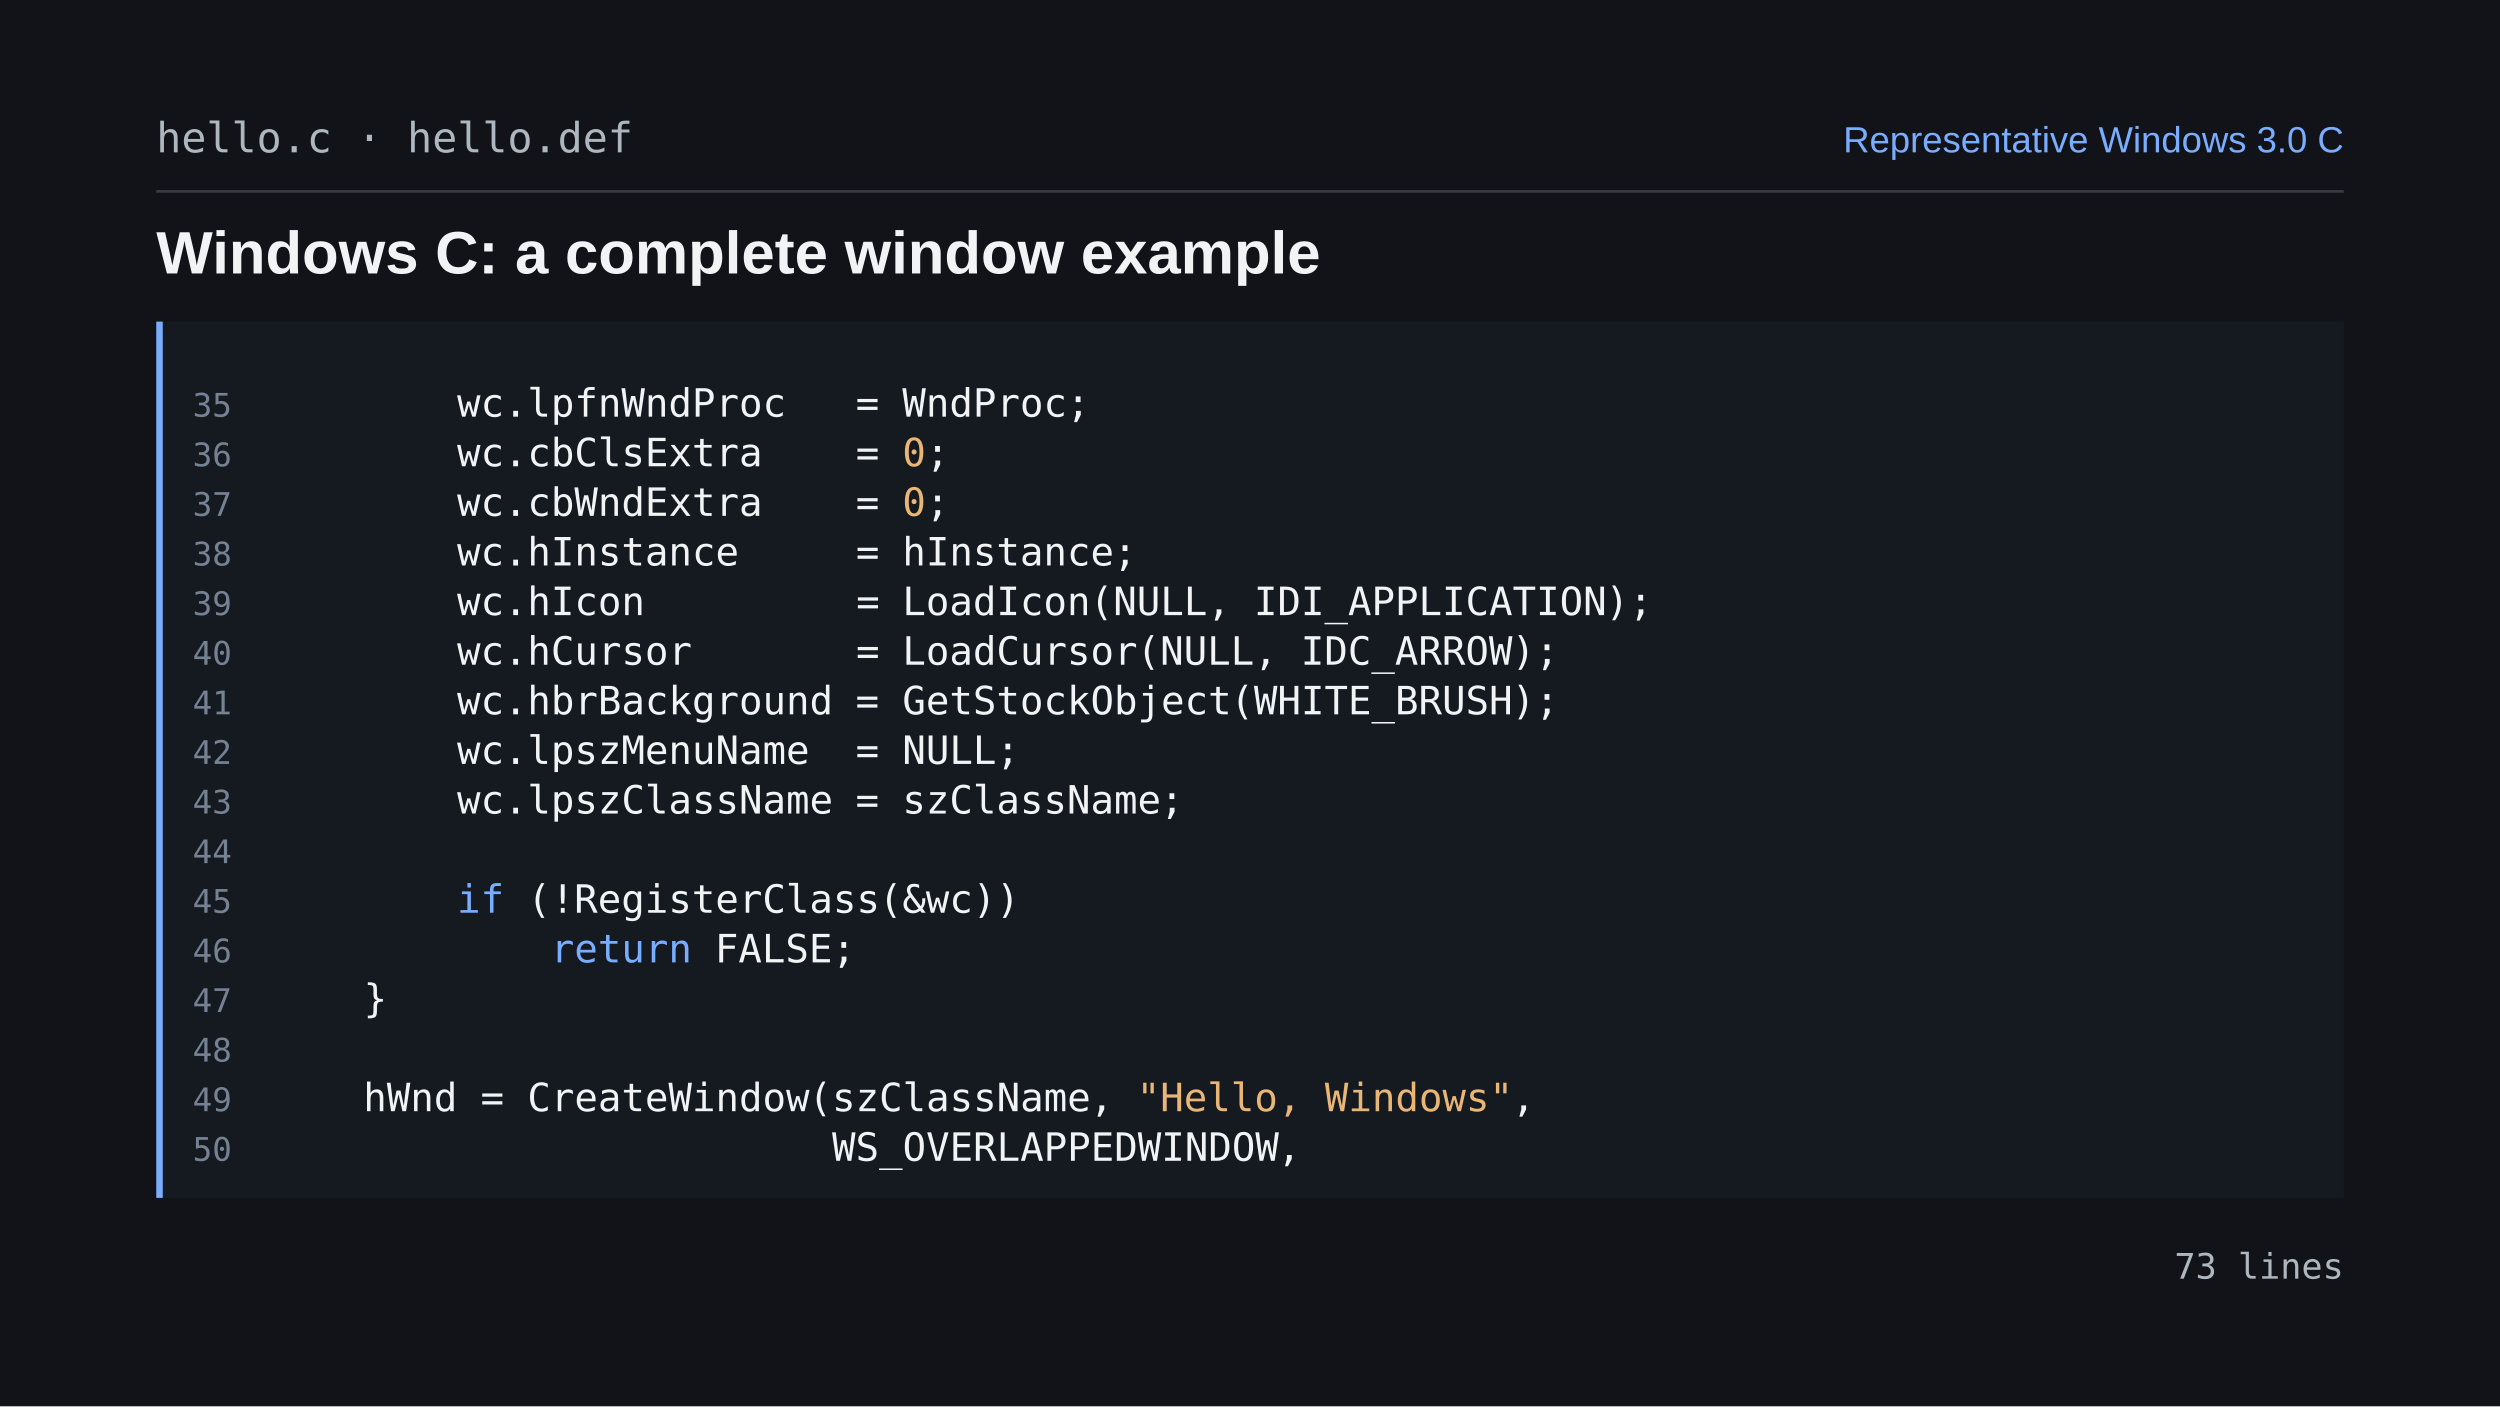
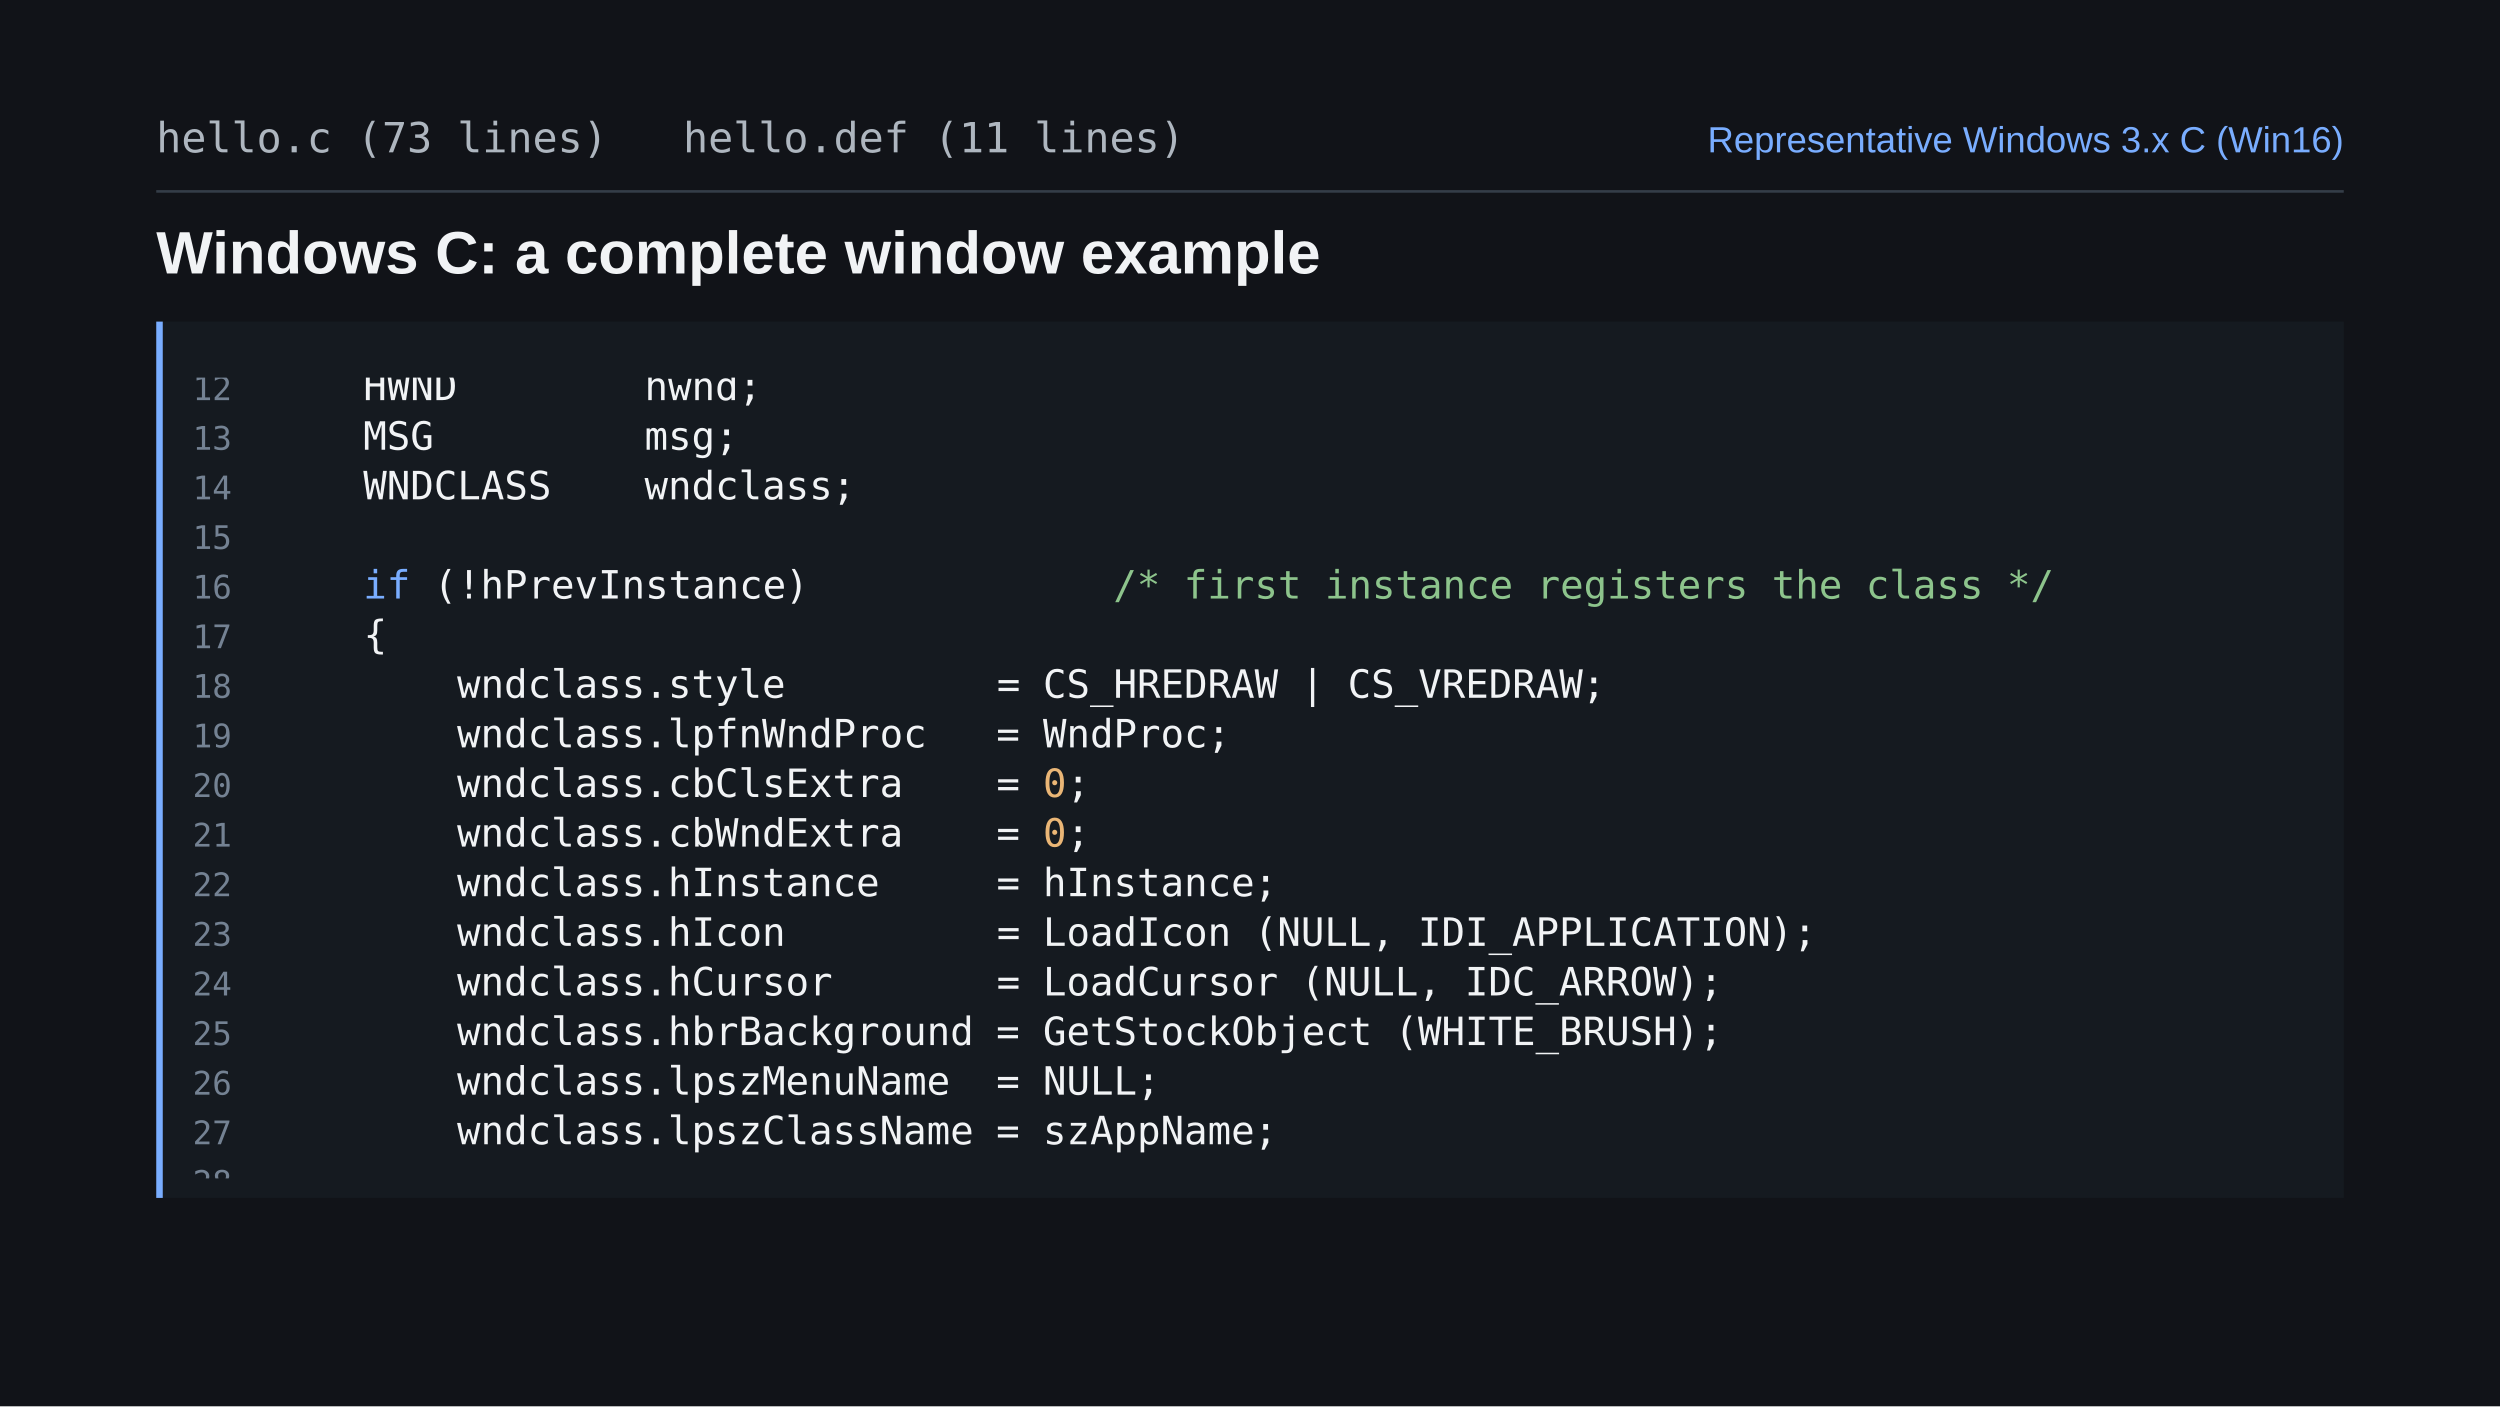
<svg xmlns="http://www.w3.org/2000/svg" width="1920" height="1080" viewBox="0 0 1920 1080" role="img">
  <defs>
    <pattern id="back" width="12" height="12" patternUnits="userSpaceOnUse">
      <path d="M0 6L6 0L12 6L6 12Z" fill="none" stroke="#8fa1c5" stroke-width="1" />
    </pattern>
    <pattern id="felt" width="10" height="10" patternUnits="userSpaceOnUse">
      <path d="M1 2h1M6 7h1" stroke="#ffffff" stroke-opacity=".035" />
    </pattern>
  </defs>
  <rect x="0.00" y="0.00" width="1920.00" height="1080.00" rx="0" fill="#111318" />
-   <text x="120.00" y="117.00" font-family="DejaVu Sans Mono" font-size="32" font-weight="400" fill="#aeb6bf" text-anchor="start" opacity="1" xml:space="preserve">hello.c · hello.def</text>
-   <text x="1800.00" y="117.00" font-family="Liberation Sans" font-size="28" font-weight="400" fill="#79adff" text-anchor="end" opacity="1" xml:space="preserve">Representative Windows 3.0 C</text>
+   <text x="120.00" y="117.00" font-family="DejaVu Sans Mono" font-size="32" font-weight="400" fill="#aeb6bf" text-anchor="start" opacity="1" xml:space="preserve">hello.c (73 lines)   hello.def (11 lines)</text>
+   <text x="1800.00" y="117.00" font-family="Liberation Sans" font-size="28" font-weight="400" fill="#79adff" text-anchor="end" opacity="1" xml:space="preserve">Representative Windows 3.x C (Win16)</text>
  <path d="M120.00 147.00L1800.00 147.00" fill="none" stroke="#343d48" stroke-width="2" />
  <text x="120.00" y="210.00" font-family="Liberation Sans" font-size="46" font-weight="700" fill="#f1f3f5" text-anchor="start" opacity="1" xml:space="preserve">Windows C: a complete window example</text>
  <rect x="120.00" y="247.00" width="1680.00" height="673.00" rx="0" fill="#151a20" />
  <rect x="120.00" y="247.00" width="5.00" height="673.00" rx="0" fill="#79adff" />
-   <text x="163.00" y="320.00" font-family="DejaVu Sans Mono" font-size="25" font-weight="400" fill="#748293" text-anchor="middle" opacity="1" xml:space="preserve">35</text>
-   <text x="207.00" y="320.00" font-family="DejaVu Sans Mono" font-size="30" font-weight="400" fill="#f1f3f5" text-anchor="start" opacity="1" xml:space="preserve">        </text>
-   <text x="351.00" y="320.00" font-family="DejaVu Sans Mono" font-size="30" font-weight="400" fill="#f1f3f5" text-anchor="start" opacity="1" xml:space="preserve">wc</text>
-   <text x="387.00" y="320.00" font-family="DejaVu Sans Mono" font-size="30" font-weight="400" fill="#f1f3f5" text-anchor="start" opacity="1" xml:space="preserve">.</text>
-   <text x="405.00" y="320.00" font-family="DejaVu Sans Mono" font-size="30" font-weight="400" fill="#f1f3f5" text-anchor="start" opacity="1" xml:space="preserve">lpfnWndProc</text>
-   <text x="603.00" y="320.00" font-family="DejaVu Sans Mono" font-size="30" font-weight="400" fill="#f1f3f5" text-anchor="start" opacity="1" xml:space="preserve">   = </text>
-   <text x="693.00" y="320.00" font-family="DejaVu Sans Mono" font-size="30" font-weight="400" fill="#f1f3f5" text-anchor="start" opacity="1" xml:space="preserve">WndProc</text>
-   <text x="819.00" y="320.00" font-family="DejaVu Sans Mono" font-size="30" font-weight="400" fill="#f1f3f5" text-anchor="start" opacity="1" xml:space="preserve">;</text>
-   <text x="163.00" y="358.10" font-family="DejaVu Sans Mono" font-size="25" font-weight="400" fill="#748293" text-anchor="middle" opacity="1" xml:space="preserve">36</text>
-   <text x="207.00" y="358.10" font-family="DejaVu Sans Mono" font-size="30" font-weight="400" fill="#f1f3f5" text-anchor="start" opacity="1" xml:space="preserve">        </text>
-   <text x="351.00" y="358.10" font-family="DejaVu Sans Mono" font-size="30" font-weight="400" fill="#f1f3f5" text-anchor="start" opacity="1" xml:space="preserve">wc</text>
-   <text x="387.00" y="358.10" font-family="DejaVu Sans Mono" font-size="30" font-weight="400" fill="#f1f3f5" text-anchor="start" opacity="1" xml:space="preserve">.</text>
-   <text x="405.00" y="358.10" font-family="DejaVu Sans Mono" font-size="30" font-weight="400" fill="#f1f3f5" text-anchor="start" opacity="1" xml:space="preserve">cbClsExtra</text>
-   <text x="585.00" y="358.10" font-family="DejaVu Sans Mono" font-size="30" font-weight="400" fill="#f1f3f5" text-anchor="start" opacity="1" xml:space="preserve">    = </text>
-   <text x="693.00" y="358.10" font-family="DejaVu Sans Mono" font-size="30" font-weight="400" fill="#eab676" text-anchor="start" opacity="1" xml:space="preserve">0</text>
-   <text x="711.00" y="358.10" font-family="DejaVu Sans Mono" font-size="30" font-weight="400" fill="#f1f3f5" text-anchor="start" opacity="1" xml:space="preserve">;</text>
-   <text x="163.00" y="396.20" font-family="DejaVu Sans Mono" font-size="25" font-weight="400" fill="#748293" text-anchor="middle" opacity="1" xml:space="preserve">37</text>
-   <text x="207.00" y="396.20" font-family="DejaVu Sans Mono" font-size="30" font-weight="400" fill="#f1f3f5" text-anchor="start" opacity="1" xml:space="preserve">        </text>
-   <text x="351.00" y="396.20" font-family="DejaVu Sans Mono" font-size="30" font-weight="400" fill="#f1f3f5" text-anchor="start" opacity="1" xml:space="preserve">wc</text>
-   <text x="387.00" y="396.20" font-family="DejaVu Sans Mono" font-size="30" font-weight="400" fill="#f1f3f5" text-anchor="start" opacity="1" xml:space="preserve">.</text>
-   <text x="405.00" y="396.20" font-family="DejaVu Sans Mono" font-size="30" font-weight="400" fill="#f1f3f5" text-anchor="start" opacity="1" xml:space="preserve">cbWndExtra</text>
-   <text x="585.00" y="396.20" font-family="DejaVu Sans Mono" font-size="30" font-weight="400" fill="#f1f3f5" text-anchor="start" opacity="1" xml:space="preserve">    = </text>
-   <text x="693.00" y="396.20" font-family="DejaVu Sans Mono" font-size="30" font-weight="400" fill="#eab676" text-anchor="start" opacity="1" xml:space="preserve">0</text>
-   <text x="711.00" y="396.20" font-family="DejaVu Sans Mono" font-size="30" font-weight="400" fill="#f1f3f5" text-anchor="start" opacity="1" xml:space="preserve">;</text>
-   <text x="163.00" y="434.30" font-family="DejaVu Sans Mono" font-size="25" font-weight="400" fill="#748293" text-anchor="middle" opacity="1" xml:space="preserve">38</text>
-   <text x="207.00" y="434.30" font-family="DejaVu Sans Mono" font-size="30" font-weight="400" fill="#f1f3f5" text-anchor="start" opacity="1" xml:space="preserve">        </text>
-   <text x="351.00" y="434.30" font-family="DejaVu Sans Mono" font-size="30" font-weight="400" fill="#f1f3f5" text-anchor="start" opacity="1" xml:space="preserve">wc</text>
-   <text x="387.00" y="434.30" font-family="DejaVu Sans Mono" font-size="30" font-weight="400" fill="#f1f3f5" text-anchor="start" opacity="1" xml:space="preserve">.</text>
-   <text x="405.00" y="434.30" font-family="DejaVu Sans Mono" font-size="30" font-weight="400" fill="#f1f3f5" text-anchor="start" opacity="1" xml:space="preserve">hInstance</text>
-   <text x="567.00" y="434.30" font-family="DejaVu Sans Mono" font-size="30" font-weight="400" fill="#f1f3f5" text-anchor="start" opacity="1" xml:space="preserve">     = </text>
-   <text x="693.00" y="434.30" font-family="DejaVu Sans Mono" font-size="30" font-weight="400" fill="#f1f3f5" text-anchor="start" opacity="1" xml:space="preserve">hInstance</text>
-   <text x="855.00" y="434.30" font-family="DejaVu Sans Mono" font-size="30" font-weight="400" fill="#f1f3f5" text-anchor="start" opacity="1" xml:space="preserve">;</text>
-   <text x="163.00" y="472.40" font-family="DejaVu Sans Mono" font-size="25" font-weight="400" fill="#748293" text-anchor="middle" opacity="1" xml:space="preserve">39</text>
-   <text x="207.00" y="472.40" font-family="DejaVu Sans Mono" font-size="30" font-weight="400" fill="#f1f3f5" text-anchor="start" opacity="1" xml:space="preserve">        </text>
-   <text x="351.00" y="472.40" font-family="DejaVu Sans Mono" font-size="30" font-weight="400" fill="#f1f3f5" text-anchor="start" opacity="1" xml:space="preserve">wc</text>
-   <text x="387.00" y="472.40" font-family="DejaVu Sans Mono" font-size="30" font-weight="400" fill="#f1f3f5" text-anchor="start" opacity="1" xml:space="preserve">.</text>
-   <text x="405.00" y="472.40" font-family="DejaVu Sans Mono" font-size="30" font-weight="400" fill="#f1f3f5" text-anchor="start" opacity="1" xml:space="preserve">hIcon</text>
-   <text x="495.00" y="472.40" font-family="DejaVu Sans Mono" font-size="30" font-weight="400" fill="#f1f3f5" text-anchor="start" opacity="1" xml:space="preserve">         = </text>
-   <text x="693.00" y="472.40" font-family="DejaVu Sans Mono" font-size="30" font-weight="400" fill="#f1f3f5" text-anchor="start" opacity="1" xml:space="preserve">LoadIcon</text>
-   <text x="837.00" y="472.40" font-family="DejaVu Sans Mono" font-size="30" font-weight="400" fill="#f1f3f5" text-anchor="start" opacity="1" xml:space="preserve">(</text>
-   <text x="855.00" y="472.40" font-family="DejaVu Sans Mono" font-size="30" font-weight="400" fill="#f1f3f5" text-anchor="start" opacity="1" xml:space="preserve">NULL</text>
-   <text x="927.00" y="472.40" font-family="DejaVu Sans Mono" font-size="30" font-weight="400" fill="#f1f3f5" text-anchor="start" opacity="1" xml:space="preserve">, </text>
-   <text x="963.00" y="472.40" font-family="DejaVu Sans Mono" font-size="30" font-weight="400" fill="#f1f3f5" text-anchor="start" opacity="1" xml:space="preserve">IDI_APPLICATION</text>
-   <text x="1233.00" y="472.40" font-family="DejaVu Sans Mono" font-size="30" font-weight="400" fill="#f1f3f5" text-anchor="start" opacity="1" xml:space="preserve">);</text>
-   <text x="163.00" y="510.50" font-family="DejaVu Sans Mono" font-size="25" font-weight="400" fill="#748293" text-anchor="middle" opacity="1" xml:space="preserve">40</text>
-   <text x="207.00" y="510.50" font-family="DejaVu Sans Mono" font-size="30" font-weight="400" fill="#f1f3f5" text-anchor="start" opacity="1" xml:space="preserve">        </text>
-   <text x="351.00" y="510.50" font-family="DejaVu Sans Mono" font-size="30" font-weight="400" fill="#f1f3f5" text-anchor="start" opacity="1" xml:space="preserve">wc</text>
-   <text x="387.00" y="510.50" font-family="DejaVu Sans Mono" font-size="30" font-weight="400" fill="#f1f3f5" text-anchor="start" opacity="1" xml:space="preserve">.</text>
-   <text x="405.00" y="510.50" font-family="DejaVu Sans Mono" font-size="30" font-weight="400" fill="#f1f3f5" text-anchor="start" opacity="1" xml:space="preserve">hCursor</text>
-   <text x="531.00" y="510.50" font-family="DejaVu Sans Mono" font-size="30" font-weight="400" fill="#f1f3f5" text-anchor="start" opacity="1" xml:space="preserve">       = </text>
-   <text x="693.00" y="510.50" font-family="DejaVu Sans Mono" font-size="30" font-weight="400" fill="#f1f3f5" text-anchor="start" opacity="1" xml:space="preserve">LoadCursor</text>
-   <text x="873.00" y="510.50" font-family="DejaVu Sans Mono" font-size="30" font-weight="400" fill="#f1f3f5" text-anchor="start" opacity="1" xml:space="preserve">(</text>
-   <text x="891.00" y="510.50" font-family="DejaVu Sans Mono" font-size="30" font-weight="400" fill="#f1f3f5" text-anchor="start" opacity="1" xml:space="preserve">NULL</text>
-   <text x="963.00" y="510.50" font-family="DejaVu Sans Mono" font-size="30" font-weight="400" fill="#f1f3f5" text-anchor="start" opacity="1" xml:space="preserve">, </text>
-   <text x="999.00" y="510.50" font-family="DejaVu Sans Mono" font-size="30" font-weight="400" fill="#f1f3f5" text-anchor="start" opacity="1" xml:space="preserve">IDC_ARROW</text>
-   <text x="1161.00" y="510.50" font-family="DejaVu Sans Mono" font-size="30" font-weight="400" fill="#f1f3f5" text-anchor="start" opacity="1" xml:space="preserve">);</text>
-   <text x="163.00" y="548.60" font-family="DejaVu Sans Mono" font-size="25" font-weight="400" fill="#748293" text-anchor="middle" opacity="1" xml:space="preserve">41</text>
-   <text x="207.00" y="548.60" font-family="DejaVu Sans Mono" font-size="30" font-weight="400" fill="#f1f3f5" text-anchor="start" opacity="1" xml:space="preserve">        </text>
-   <text x="351.00" y="548.60" font-family="DejaVu Sans Mono" font-size="30" font-weight="400" fill="#f1f3f5" text-anchor="start" opacity="1" xml:space="preserve">wc</text>
-   <text x="387.00" y="548.60" font-family="DejaVu Sans Mono" font-size="30" font-weight="400" fill="#f1f3f5" text-anchor="start" opacity="1" xml:space="preserve">.</text>
-   <text x="405.00" y="548.60" font-family="DejaVu Sans Mono" font-size="30" font-weight="400" fill="#f1f3f5" text-anchor="start" opacity="1" xml:space="preserve">hbrBackground</text>
-   <text x="639.00" y="548.60" font-family="DejaVu Sans Mono" font-size="30" font-weight="400" fill="#f1f3f5" text-anchor="start" opacity="1" xml:space="preserve"> = </text>
-   <text x="693.00" y="548.60" font-family="DejaVu Sans Mono" font-size="30" font-weight="400" fill="#f1f3f5" text-anchor="start" opacity="1" xml:space="preserve">GetStockObject</text>
-   <text x="945.00" y="548.60" font-family="DejaVu Sans Mono" font-size="30" font-weight="400" fill="#f1f3f5" text-anchor="start" opacity="1" xml:space="preserve">(</text>
-   <text x="963.00" y="548.60" font-family="DejaVu Sans Mono" font-size="30" font-weight="400" fill="#f1f3f5" text-anchor="start" opacity="1" xml:space="preserve">WHITE_BRUSH</text>
-   <text x="1161.00" y="548.60" font-family="DejaVu Sans Mono" font-size="30" font-weight="400" fill="#f1f3f5" text-anchor="start" opacity="1" xml:space="preserve">);</text>
-   <text x="163.00" y="586.70" font-family="DejaVu Sans Mono" font-size="25" font-weight="400" fill="#748293" text-anchor="middle" opacity="1" xml:space="preserve">42</text>
-   <text x="207.00" y="586.70" font-family="DejaVu Sans Mono" font-size="30" font-weight="400" fill="#f1f3f5" text-anchor="start" opacity="1" xml:space="preserve">        </text>
-   <text x="351.00" y="586.70" font-family="DejaVu Sans Mono" font-size="30" font-weight="400" fill="#f1f3f5" text-anchor="start" opacity="1" xml:space="preserve">wc</text>
-   <text x="387.00" y="586.70" font-family="DejaVu Sans Mono" font-size="30" font-weight="400" fill="#f1f3f5" text-anchor="start" opacity="1" xml:space="preserve">.</text>
-   <text x="405.00" y="586.70" font-family="DejaVu Sans Mono" font-size="30" font-weight="400" fill="#f1f3f5" text-anchor="start" opacity="1" xml:space="preserve">lpszMenuName</text>
-   <text x="621.00" y="586.70" font-family="DejaVu Sans Mono" font-size="30" font-weight="400" fill="#f1f3f5" text-anchor="start" opacity="1" xml:space="preserve">  = </text>
-   <text x="693.00" y="586.70" font-family="DejaVu Sans Mono" font-size="30" font-weight="400" fill="#f1f3f5" text-anchor="start" opacity="1" xml:space="preserve">NULL</text>
-   <text x="765.00" y="586.70" font-family="DejaVu Sans Mono" font-size="30" font-weight="400" fill="#f1f3f5" text-anchor="start" opacity="1" xml:space="preserve">;</text>
-   <text x="163.00" y="624.80" font-family="DejaVu Sans Mono" font-size="25" font-weight="400" fill="#748293" text-anchor="middle" opacity="1" xml:space="preserve">43</text>
-   <text x="207.00" y="624.80" font-family="DejaVu Sans Mono" font-size="30" font-weight="400" fill="#f1f3f5" text-anchor="start" opacity="1" xml:space="preserve">        </text>
-   <text x="351.00" y="624.80" font-family="DejaVu Sans Mono" font-size="30" font-weight="400" fill="#f1f3f5" text-anchor="start" opacity="1" xml:space="preserve">wc</text>
-   <text x="387.00" y="624.80" font-family="DejaVu Sans Mono" font-size="30" font-weight="400" fill="#f1f3f5" text-anchor="start" opacity="1" xml:space="preserve">.</text>
-   <text x="405.00" y="624.80" font-family="DejaVu Sans Mono" font-size="30" font-weight="400" fill="#f1f3f5" text-anchor="start" opacity="1" xml:space="preserve">lpszClassName</text>
-   <text x="639.00" y="624.80" font-family="DejaVu Sans Mono" font-size="30" font-weight="400" fill="#f1f3f5" text-anchor="start" opacity="1" xml:space="preserve"> = </text>
-   <text x="693.00" y="624.80" font-family="DejaVu Sans Mono" font-size="30" font-weight="400" fill="#f1f3f5" text-anchor="start" opacity="1" xml:space="preserve">szClassName</text>
-   <text x="891.00" y="624.80" font-family="DejaVu Sans Mono" font-size="30" font-weight="400" fill="#f1f3f5" text-anchor="start" opacity="1" xml:space="preserve">;</text>
-   <text x="163.00" y="662.90" font-family="DejaVu Sans Mono" font-size="25" font-weight="400" fill="#748293" text-anchor="middle" opacity="1" xml:space="preserve">44</text>
-   <text x="163.00" y="701.00" font-family="DejaVu Sans Mono" font-size="25" font-weight="400" fill="#748293" text-anchor="middle" opacity="1" xml:space="preserve">45</text>
-   <text x="207.00" y="701.00" font-family="DejaVu Sans Mono" font-size="30" font-weight="400" fill="#f1f3f5" text-anchor="start" opacity="1" xml:space="preserve">        </text>
-   <text x="351.00" y="701.00" font-family="DejaVu Sans Mono" font-size="30" font-weight="400" fill="#79adff" text-anchor="start" opacity="1" xml:space="preserve">if</text>
-   <text x="387.00" y="701.00" font-family="DejaVu Sans Mono" font-size="30" font-weight="400" fill="#f1f3f5" text-anchor="start" opacity="1" xml:space="preserve"> (!</text>
-   <text x="441.00" y="701.00" font-family="DejaVu Sans Mono" font-size="30" font-weight="400" fill="#f1f3f5" text-anchor="start" opacity="1" xml:space="preserve">RegisterClass</text>
-   <text x="675.00" y="701.00" font-family="DejaVu Sans Mono" font-size="30" font-weight="400" fill="#f1f3f5" text-anchor="start" opacity="1" xml:space="preserve">(&amp;</text>
-   <text x="711.00" y="701.00" font-family="DejaVu Sans Mono" font-size="30" font-weight="400" fill="#f1f3f5" text-anchor="start" opacity="1" xml:space="preserve">wc</text>
-   <text x="747.00" y="701.00" font-family="DejaVu Sans Mono" font-size="30" font-weight="400" fill="#f1f3f5" text-anchor="start" opacity="1" xml:space="preserve">))</text>
-   <text x="163.00" y="739.10" font-family="DejaVu Sans Mono" font-size="25" font-weight="400" fill="#748293" text-anchor="middle" opacity="1" xml:space="preserve">46</text>
-   <text x="207.00" y="739.10" font-family="DejaVu Sans Mono" font-size="30" font-weight="400" fill="#f1f3f5" text-anchor="start" opacity="1" xml:space="preserve">            </text>
-   <text x="423.00" y="739.10" font-family="DejaVu Sans Mono" font-size="30" font-weight="400" fill="#79adff" text-anchor="start" opacity="1" xml:space="preserve">return</text>
-   <text x="531.00" y="739.10" font-family="DejaVu Sans Mono" font-size="30" font-weight="400" fill="#f1f3f5" text-anchor="start" opacity="1" xml:space="preserve"> </text>
-   <text x="549.00" y="739.10" font-family="DejaVu Sans Mono" font-size="30" font-weight="400" fill="#f1f3f5" text-anchor="start" opacity="1" xml:space="preserve">FALSE</text>
-   <text x="639.00" y="739.10" font-family="DejaVu Sans Mono" font-size="30" font-weight="400" fill="#f1f3f5" text-anchor="start" opacity="1" xml:space="preserve">;</text>
-   <text x="163.00" y="777.20" font-family="DejaVu Sans Mono" font-size="25" font-weight="400" fill="#748293" text-anchor="middle" opacity="1" xml:space="preserve">47</text>
-   <text x="207.00" y="777.20" font-family="DejaVu Sans Mono" font-size="30" font-weight="400" fill="#f1f3f5" text-anchor="start" opacity="1" xml:space="preserve">    }</text>
-   <text x="163.00" y="815.30" font-family="DejaVu Sans Mono" font-size="25" font-weight="400" fill="#748293" text-anchor="middle" opacity="1" xml:space="preserve">48</text>
-   <text x="163.00" y="853.40" font-family="DejaVu Sans Mono" font-size="25" font-weight="400" fill="#748293" text-anchor="middle" opacity="1" xml:space="preserve">49</text>
-   <text x="207.00" y="853.40" font-family="DejaVu Sans Mono" font-size="30" font-weight="400" fill="#f1f3f5" text-anchor="start" opacity="1" xml:space="preserve">    </text>
-   <text x="279.00" y="853.40" font-family="DejaVu Sans Mono" font-size="30" font-weight="400" fill="#f1f3f5" text-anchor="start" opacity="1" xml:space="preserve">hWnd</text>
-   <text x="351.00" y="853.40" font-family="DejaVu Sans Mono" font-size="30" font-weight="400" fill="#f1f3f5" text-anchor="start" opacity="1" xml:space="preserve"> = </text>
-   <text x="405.00" y="853.40" font-family="DejaVu Sans Mono" font-size="30" font-weight="400" fill="#f1f3f5" text-anchor="start" opacity="1" xml:space="preserve">CreateWindow</text>
-   <text x="621.00" y="853.40" font-family="DejaVu Sans Mono" font-size="30" font-weight="400" fill="#f1f3f5" text-anchor="start" opacity="1" xml:space="preserve">(</text>
-   <text x="639.00" y="853.40" font-family="DejaVu Sans Mono" font-size="30" font-weight="400" fill="#f1f3f5" text-anchor="start" opacity="1" xml:space="preserve">szClassName</text>
-   <text x="837.00" y="853.40" font-family="DejaVu Sans Mono" font-size="30" font-weight="400" fill="#f1f3f5" text-anchor="start" opacity="1" xml:space="preserve">, </text>
-   <text x="873.00" y="853.40" font-family="DejaVu Sans Mono" font-size="30" font-weight="400" fill="#eab676" text-anchor="start" opacity="1" xml:space="preserve">"Hello, Windows"</text>
-   <text x="1161.00" y="853.40" font-family="DejaVu Sans Mono" font-size="30" font-weight="400" fill="#f1f3f5" text-anchor="start" opacity="1" xml:space="preserve">,</text>
-   <text x="163.00" y="891.50" font-family="DejaVu Sans Mono" font-size="25" font-weight="400" fill="#748293" text-anchor="middle" opacity="1" xml:space="preserve">50</text>
-   <text x="207.00" y="891.50" font-family="DejaVu Sans Mono" font-size="30" font-weight="400" fill="#f1f3f5" text-anchor="start" opacity="1" xml:space="preserve">                        </text>
-   <text x="639.00" y="891.50" font-family="DejaVu Sans Mono" font-size="30" font-weight="400" fill="#f1f3f5" text-anchor="start" opacity="1" xml:space="preserve">WS_OVERLAPPEDWINDOW</text>
-   <text x="981.00" y="891.50" font-family="DejaVu Sans Mono" font-size="30" font-weight="400" fill="#f1f3f5" text-anchor="start" opacity="1" xml:space="preserve">,</text>
-   <text x="1800.00" y="982.00" font-family="DejaVu Sans Mono" font-size="27" font-weight="400" fill="#aeb6bf" text-anchor="end" opacity="1" xml:space="preserve">73 lines</text>
+   <clipPath id="view">
+     <rect x="125" y="290" width="1675" height="615" />
+   </clipPath>
+   <g clip-path="url(#view)">
+     <text x="163.00" y="307.30" font-family="DejaVu Sans Mono" font-size="25" font-weight="400" fill="#748293" text-anchor="middle" opacity="1" xml:space="preserve">12</text>
+     <text x="207.00" y="307.30" font-family="DejaVu Sans Mono" font-size="30" font-weight="400" fill="#f1f3f5" text-anchor="start" opacity="1" xml:space="preserve">    </text>
+     <text x="279.00" y="307.30" font-family="DejaVu Sans Mono" font-size="30" font-weight="400" fill="#f1f3f5" text-anchor="start" opacity="1" xml:space="preserve">HWND</text>
+     <text x="351.00" y="307.30" font-family="DejaVu Sans Mono" font-size="30" font-weight="400" fill="#f1f3f5" text-anchor="start" opacity="1" xml:space="preserve">        </text>
+     <text x="495.00" y="307.30" font-family="DejaVu Sans Mono" font-size="30" font-weight="400" fill="#f1f3f5" text-anchor="start" opacity="1" xml:space="preserve">hwnd</text>
+     <text x="567.00" y="307.30" font-family="DejaVu Sans Mono" font-size="30" font-weight="400" fill="#f1f3f5" text-anchor="start" opacity="1" xml:space="preserve">;</text>
+     <text x="163.00" y="345.40" font-family="DejaVu Sans Mono" font-size="25" font-weight="400" fill="#748293" text-anchor="middle" opacity="1" xml:space="preserve">13</text>
+     <text x="207.00" y="345.40" font-family="DejaVu Sans Mono" font-size="30" font-weight="400" fill="#f1f3f5" text-anchor="start" opacity="1" xml:space="preserve">    </text>
+     <text x="279.00" y="345.40" font-family="DejaVu Sans Mono" font-size="30" font-weight="400" fill="#f1f3f5" text-anchor="start" opacity="1" xml:space="preserve">MSG</text>
+     <text x="333.00" y="345.40" font-family="DejaVu Sans Mono" font-size="30" font-weight="400" fill="#f1f3f5" text-anchor="start" opacity="1" xml:space="preserve">         </text>
+     <text x="495.00" y="345.40" font-family="DejaVu Sans Mono" font-size="30" font-weight="400" fill="#f1f3f5" text-anchor="start" opacity="1" xml:space="preserve">msg</text>
+     <text x="549.00" y="345.40" font-family="DejaVu Sans Mono" font-size="30" font-weight="400" fill="#f1f3f5" text-anchor="start" opacity="1" xml:space="preserve">;</text>
+     <text x="163.00" y="383.50" font-family="DejaVu Sans Mono" font-size="25" font-weight="400" fill="#748293" text-anchor="middle" opacity="1" xml:space="preserve">14</text>
+     <text x="207.00" y="383.50" font-family="DejaVu Sans Mono" font-size="30" font-weight="400" fill="#f1f3f5" text-anchor="start" opacity="1" xml:space="preserve">    </text>
+     <text x="279.00" y="383.50" font-family="DejaVu Sans Mono" font-size="30" font-weight="400" fill="#f1f3f5" text-anchor="start" opacity="1" xml:space="preserve">WNDCLASS</text>
+     <text x="423.00" y="383.50" font-family="DejaVu Sans Mono" font-size="30" font-weight="400" fill="#f1f3f5" text-anchor="start" opacity="1" xml:space="preserve">    </text>
+     <text x="495.00" y="383.50" font-family="DejaVu Sans Mono" font-size="30" font-weight="400" fill="#f1f3f5" text-anchor="start" opacity="1" xml:space="preserve">wndclass</text>
+     <text x="639.00" y="383.50" font-family="DejaVu Sans Mono" font-size="30" font-weight="400" fill="#f1f3f5" text-anchor="start" opacity="1" xml:space="preserve">;</text>
+     <text x="163.00" y="421.60" font-family="DejaVu Sans Mono" font-size="25" font-weight="400" fill="#748293" text-anchor="middle" opacity="1" xml:space="preserve">15</text>
+     <text x="163.00" y="459.70" font-family="DejaVu Sans Mono" font-size="25" font-weight="400" fill="#748293" text-anchor="middle" opacity="1" xml:space="preserve">16</text>
+     <text x="207.00" y="459.70" font-family="DejaVu Sans Mono" font-size="30" font-weight="400" fill="#f1f3f5" text-anchor="start" opacity="1" xml:space="preserve">    </text>
+     <text x="279.00" y="459.70" font-family="DejaVu Sans Mono" font-size="30" font-weight="400" fill="#79adff" text-anchor="start" opacity="1" xml:space="preserve">if</text>
+     <text x="315.00" y="459.70" font-family="DejaVu Sans Mono" font-size="30" font-weight="400" fill="#f1f3f5" text-anchor="start" opacity="1" xml:space="preserve"> (!</text>
+     <text x="369.00" y="459.70" font-family="DejaVu Sans Mono" font-size="30" font-weight="400" fill="#f1f3f5" text-anchor="start" opacity="1" xml:space="preserve">hPrevInstance</text>
+     <text x="603.00" y="459.70" font-family="DejaVu Sans Mono" font-size="30" font-weight="400" fill="#f1f3f5" text-anchor="start" opacity="1" xml:space="preserve">)             </text>
+     <text x="855.00" y="459.70" font-family="DejaVu Sans Mono" font-size="30" font-weight="400" fill="#8dc48c" text-anchor="start" opacity="1" xml:space="preserve">/* first instance registers the class */</text>
+     <text x="163.00" y="497.80" font-family="DejaVu Sans Mono" font-size="25" font-weight="400" fill="#748293" text-anchor="middle" opacity="1" xml:space="preserve">17</text>
+     <text x="207.00" y="497.80" font-family="DejaVu Sans Mono" font-size="30" font-weight="400" fill="#f1f3f5" text-anchor="start" opacity="1" xml:space="preserve">    {</text>
+     <text x="163.00" y="535.90" font-family="DejaVu Sans Mono" font-size="25" font-weight="400" fill="#748293" text-anchor="middle" opacity="1" xml:space="preserve">18</text>
+     <text x="207.00" y="535.90" font-family="DejaVu Sans Mono" font-size="30" font-weight="400" fill="#f1f3f5" text-anchor="start" opacity="1" xml:space="preserve">        </text>
+     <text x="351.00" y="535.90" font-family="DejaVu Sans Mono" font-size="30" font-weight="400" fill="#f1f3f5" text-anchor="start" opacity="1" xml:space="preserve">wndclass</text>
+     <text x="495.00" y="535.90" font-family="DejaVu Sans Mono" font-size="30" font-weight="400" fill="#f1f3f5" text-anchor="start" opacity="1" xml:space="preserve">.</text>
+     <text x="513.00" y="535.90" font-family="DejaVu Sans Mono" font-size="30" font-weight="400" fill="#f1f3f5" text-anchor="start" opacity="1" xml:space="preserve">style</text>
+     <text x="603.00" y="535.90" font-family="DejaVu Sans Mono" font-size="30" font-weight="400" fill="#f1f3f5" text-anchor="start" opacity="1" xml:space="preserve">         = </text>
+     <text x="801.00" y="535.90" font-family="DejaVu Sans Mono" font-size="30" font-weight="400" fill="#f1f3f5" text-anchor="start" opacity="1" xml:space="preserve">CS_HREDRAW</text>
+     <text x="981.00" y="535.90" font-family="DejaVu Sans Mono" font-size="30" font-weight="400" fill="#f1f3f5" text-anchor="start" opacity="1" xml:space="preserve"> | </text>
+     <text x="1035.00" y="535.90" font-family="DejaVu Sans Mono" font-size="30" font-weight="400" fill="#f1f3f5" text-anchor="start" opacity="1" xml:space="preserve">CS_VREDRAW</text>
+     <text x="1215.00" y="535.90" font-family="DejaVu Sans Mono" font-size="30" font-weight="400" fill="#f1f3f5" text-anchor="start" opacity="1" xml:space="preserve">;</text>
+     <text x="163.00" y="574.00" font-family="DejaVu Sans Mono" font-size="25" font-weight="400" fill="#748293" text-anchor="middle" opacity="1" xml:space="preserve">19</text>
+     <text x="207.00" y="574.00" font-family="DejaVu Sans Mono" font-size="30" font-weight="400" fill="#f1f3f5" text-anchor="start" opacity="1" xml:space="preserve">        </text>
+     <text x="351.00" y="574.00" font-family="DejaVu Sans Mono" font-size="30" font-weight="400" fill="#f1f3f5" text-anchor="start" opacity="1" xml:space="preserve">wndclass</text>
+     <text x="495.00" y="574.00" font-family="DejaVu Sans Mono" font-size="30" font-weight="400" fill="#f1f3f5" text-anchor="start" opacity="1" xml:space="preserve">.</text>
+     <text x="513.00" y="574.00" font-family="DejaVu Sans Mono" font-size="30" font-weight="400" fill="#f1f3f5" text-anchor="start" opacity="1" xml:space="preserve">lpfnWndProc</text>
+     <text x="711.00" y="574.00" font-family="DejaVu Sans Mono" font-size="30" font-weight="400" fill="#f1f3f5" text-anchor="start" opacity="1" xml:space="preserve">   = </text>
+     <text x="801.00" y="574.00" font-family="DejaVu Sans Mono" font-size="30" font-weight="400" fill="#f1f3f5" text-anchor="start" opacity="1" xml:space="preserve">WndProc</text>
+     <text x="927.00" y="574.00" font-family="DejaVu Sans Mono" font-size="30" font-weight="400" fill="#f1f3f5" text-anchor="start" opacity="1" xml:space="preserve">;</text>
+     <text x="163.00" y="612.10" font-family="DejaVu Sans Mono" font-size="25" font-weight="400" fill="#748293" text-anchor="middle" opacity="1" xml:space="preserve">20</text>
+     <text x="207.00" y="612.10" font-family="DejaVu Sans Mono" font-size="30" font-weight="400" fill="#f1f3f5" text-anchor="start" opacity="1" xml:space="preserve">        </text>
+     <text x="351.00" y="612.10" font-family="DejaVu Sans Mono" font-size="30" font-weight="400" fill="#f1f3f5" text-anchor="start" opacity="1" xml:space="preserve">wndclass</text>
+     <text x="495.00" y="612.10" font-family="DejaVu Sans Mono" font-size="30" font-weight="400" fill="#f1f3f5" text-anchor="start" opacity="1" xml:space="preserve">.</text>
+     <text x="513.00" y="612.10" font-family="DejaVu Sans Mono" font-size="30" font-weight="400" fill="#f1f3f5" text-anchor="start" opacity="1" xml:space="preserve">cbClsExtra</text>
+     <text x="693.00" y="612.10" font-family="DejaVu Sans Mono" font-size="30" font-weight="400" fill="#f1f3f5" text-anchor="start" opacity="1" xml:space="preserve">    = </text>
+     <text x="801.00" y="612.10" font-family="DejaVu Sans Mono" font-size="30" font-weight="400" fill="#eab676" text-anchor="start" opacity="1" xml:space="preserve">0</text>
+     <text x="819.00" y="612.10" font-family="DejaVu Sans Mono" font-size="30" font-weight="400" fill="#f1f3f5" text-anchor="start" opacity="1" xml:space="preserve">;</text>
+     <text x="163.00" y="650.20" font-family="DejaVu Sans Mono" font-size="25" font-weight="400" fill="#748293" text-anchor="middle" opacity="1" xml:space="preserve">21</text>
+     <text x="207.00" y="650.20" font-family="DejaVu Sans Mono" font-size="30" font-weight="400" fill="#f1f3f5" text-anchor="start" opacity="1" xml:space="preserve">        </text>
+     <text x="351.00" y="650.20" font-family="DejaVu Sans Mono" font-size="30" font-weight="400" fill="#f1f3f5" text-anchor="start" opacity="1" xml:space="preserve">wndclass</text>
+     <text x="495.00" y="650.20" font-family="DejaVu Sans Mono" font-size="30" font-weight="400" fill="#f1f3f5" text-anchor="start" opacity="1" xml:space="preserve">.</text>
+     <text x="513.00" y="650.20" font-family="DejaVu Sans Mono" font-size="30" font-weight="400" fill="#f1f3f5" text-anchor="start" opacity="1" xml:space="preserve">cbWndExtra</text>
+     <text x="693.00" y="650.20" font-family="DejaVu Sans Mono" font-size="30" font-weight="400" fill="#f1f3f5" text-anchor="start" opacity="1" xml:space="preserve">    = </text>
+     <text x="801.00" y="650.20" font-family="DejaVu Sans Mono" font-size="30" font-weight="400" fill="#eab676" text-anchor="start" opacity="1" xml:space="preserve">0</text>
+     <text x="819.00" y="650.20" font-family="DejaVu Sans Mono" font-size="30" font-weight="400" fill="#f1f3f5" text-anchor="start" opacity="1" xml:space="preserve">;</text>
+     <text x="163.00" y="688.30" font-family="DejaVu Sans Mono" font-size="25" font-weight="400" fill="#748293" text-anchor="middle" opacity="1" xml:space="preserve">22</text>
+     <text x="207.00" y="688.30" font-family="DejaVu Sans Mono" font-size="30" font-weight="400" fill="#f1f3f5" text-anchor="start" opacity="1" xml:space="preserve">        </text>
+     <text x="351.00" y="688.30" font-family="DejaVu Sans Mono" font-size="30" font-weight="400" fill="#f1f3f5" text-anchor="start" opacity="1" xml:space="preserve">wndclass</text>
+     <text x="495.00" y="688.30" font-family="DejaVu Sans Mono" font-size="30" font-weight="400" fill="#f1f3f5" text-anchor="start" opacity="1" xml:space="preserve">.</text>
+     <text x="513.00" y="688.30" font-family="DejaVu Sans Mono" font-size="30" font-weight="400" fill="#f1f3f5" text-anchor="start" opacity="1" xml:space="preserve">hInstance</text>
+     <text x="675.00" y="688.30" font-family="DejaVu Sans Mono" font-size="30" font-weight="400" fill="#f1f3f5" text-anchor="start" opacity="1" xml:space="preserve">     = </text>
+     <text x="801.00" y="688.30" font-family="DejaVu Sans Mono" font-size="30" font-weight="400" fill="#f1f3f5" text-anchor="start" opacity="1" xml:space="preserve">hInstance</text>
+     <text x="963.00" y="688.30" font-family="DejaVu Sans Mono" font-size="30" font-weight="400" fill="#f1f3f5" text-anchor="start" opacity="1" xml:space="preserve">;</text>
+     <text x="163.00" y="726.40" font-family="DejaVu Sans Mono" font-size="25" font-weight="400" fill="#748293" text-anchor="middle" opacity="1" xml:space="preserve">23</text>
+     <text x="207.00" y="726.40" font-family="DejaVu Sans Mono" font-size="30" font-weight="400" fill="#f1f3f5" text-anchor="start" opacity="1" xml:space="preserve">        </text>
+     <text x="351.00" y="726.40" font-family="DejaVu Sans Mono" font-size="30" font-weight="400" fill="#f1f3f5" text-anchor="start" opacity="1" xml:space="preserve">wndclass</text>
+     <text x="495.00" y="726.40" font-family="DejaVu Sans Mono" font-size="30" font-weight="400" fill="#f1f3f5" text-anchor="start" opacity="1" xml:space="preserve">.</text>
+     <text x="513.00" y="726.40" font-family="DejaVu Sans Mono" font-size="30" font-weight="400" fill="#f1f3f5" text-anchor="start" opacity="1" xml:space="preserve">hIcon</text>
+     <text x="603.00" y="726.40" font-family="DejaVu Sans Mono" font-size="30" font-weight="400" fill="#f1f3f5" text-anchor="start" opacity="1" xml:space="preserve">         = </text>
+     <text x="801.00" y="726.40" font-family="DejaVu Sans Mono" font-size="30" font-weight="400" fill="#f1f3f5" text-anchor="start" opacity="1" xml:space="preserve">LoadIcon</text>
+     <text x="945.00" y="726.40" font-family="DejaVu Sans Mono" font-size="30" font-weight="400" fill="#f1f3f5" text-anchor="start" opacity="1" xml:space="preserve"> (</text>
+     <text x="981.00" y="726.40" font-family="DejaVu Sans Mono" font-size="30" font-weight="400" fill="#f1f3f5" text-anchor="start" opacity="1" xml:space="preserve">NULL</text>
+     <text x="1053.00" y="726.40" font-family="DejaVu Sans Mono" font-size="30" font-weight="400" fill="#f1f3f5" text-anchor="start" opacity="1" xml:space="preserve">, </text>
+     <text x="1089.00" y="726.40" font-family="DejaVu Sans Mono" font-size="30" font-weight="400" fill="#f1f3f5" text-anchor="start" opacity="1" xml:space="preserve">IDI_APPLICATION</text>
+     <text x="1359.00" y="726.40" font-family="DejaVu Sans Mono" font-size="30" font-weight="400" fill="#f1f3f5" text-anchor="start" opacity="1" xml:space="preserve">);</text>
+     <text x="163.00" y="764.50" font-family="DejaVu Sans Mono" font-size="25" font-weight="400" fill="#748293" text-anchor="middle" opacity="1" xml:space="preserve">24</text>
+     <text x="207.00" y="764.50" font-family="DejaVu Sans Mono" font-size="30" font-weight="400" fill="#f1f3f5" text-anchor="start" opacity="1" xml:space="preserve">        </text>
+     <text x="351.00" y="764.50" font-family="DejaVu Sans Mono" font-size="30" font-weight="400" fill="#f1f3f5" text-anchor="start" opacity="1" xml:space="preserve">wndclass</text>
+     <text x="495.00" y="764.50" font-family="DejaVu Sans Mono" font-size="30" font-weight="400" fill="#f1f3f5" text-anchor="start" opacity="1" xml:space="preserve">.</text>
+     <text x="513.00" y="764.50" font-family="DejaVu Sans Mono" font-size="30" font-weight="400" fill="#f1f3f5" text-anchor="start" opacity="1" xml:space="preserve">hCursor</text>
+     <text x="639.00" y="764.50" font-family="DejaVu Sans Mono" font-size="30" font-weight="400" fill="#f1f3f5" text-anchor="start" opacity="1" xml:space="preserve">       = </text>
+     <text x="801.00" y="764.50" font-family="DejaVu Sans Mono" font-size="30" font-weight="400" fill="#f1f3f5" text-anchor="start" opacity="1" xml:space="preserve">LoadCursor</text>
+     <text x="981.00" y="764.50" font-family="DejaVu Sans Mono" font-size="30" font-weight="400" fill="#f1f3f5" text-anchor="start" opacity="1" xml:space="preserve"> (</text>
+     <text x="1017.00" y="764.50" font-family="DejaVu Sans Mono" font-size="30" font-weight="400" fill="#f1f3f5" text-anchor="start" opacity="1" xml:space="preserve">NULL</text>
+     <text x="1089.00" y="764.50" font-family="DejaVu Sans Mono" font-size="30" font-weight="400" fill="#f1f3f5" text-anchor="start" opacity="1" xml:space="preserve">, </text>
+     <text x="1125.00" y="764.50" font-family="DejaVu Sans Mono" font-size="30" font-weight="400" fill="#f1f3f5" text-anchor="start" opacity="1" xml:space="preserve">IDC_ARROW</text>
+     <text x="1287.00" y="764.50" font-family="DejaVu Sans Mono" font-size="30" font-weight="400" fill="#f1f3f5" text-anchor="start" opacity="1" xml:space="preserve">);</text>
+     <text x="163.00" y="802.60" font-family="DejaVu Sans Mono" font-size="25" font-weight="400" fill="#748293" text-anchor="middle" opacity="1" xml:space="preserve">25</text>
+     <text x="207.00" y="802.60" font-family="DejaVu Sans Mono" font-size="30" font-weight="400" fill="#f1f3f5" text-anchor="start" opacity="1" xml:space="preserve">        </text>
+     <text x="351.00" y="802.60" font-family="DejaVu Sans Mono" font-size="30" font-weight="400" fill="#f1f3f5" text-anchor="start" opacity="1" xml:space="preserve">wndclass</text>
+     <text x="495.00" y="802.60" font-family="DejaVu Sans Mono" font-size="30" font-weight="400" fill="#f1f3f5" text-anchor="start" opacity="1" xml:space="preserve">.</text>
+     <text x="513.00" y="802.60" font-family="DejaVu Sans Mono" font-size="30" font-weight="400" fill="#f1f3f5" text-anchor="start" opacity="1" xml:space="preserve">hbrBackground</text>
+     <text x="747.00" y="802.60" font-family="DejaVu Sans Mono" font-size="30" font-weight="400" fill="#f1f3f5" text-anchor="start" opacity="1" xml:space="preserve"> = </text>
+     <text x="801.00" y="802.60" font-family="DejaVu Sans Mono" font-size="30" font-weight="400" fill="#f1f3f5" text-anchor="start" opacity="1" xml:space="preserve">GetStockObject</text>
+     <text x="1053.00" y="802.60" font-family="DejaVu Sans Mono" font-size="30" font-weight="400" fill="#f1f3f5" text-anchor="start" opacity="1" xml:space="preserve"> (</text>
+     <text x="1089.00" y="802.60" font-family="DejaVu Sans Mono" font-size="30" font-weight="400" fill="#f1f3f5" text-anchor="start" opacity="1" xml:space="preserve">WHITE_BRUSH</text>
+     <text x="1287.00" y="802.60" font-family="DejaVu Sans Mono" font-size="30" font-weight="400" fill="#f1f3f5" text-anchor="start" opacity="1" xml:space="preserve">);</text>
+     <text x="163.00" y="840.70" font-family="DejaVu Sans Mono" font-size="25" font-weight="400" fill="#748293" text-anchor="middle" opacity="1" xml:space="preserve">26</text>
+     <text x="207.00" y="840.70" font-family="DejaVu Sans Mono" font-size="30" font-weight="400" fill="#f1f3f5" text-anchor="start" opacity="1" xml:space="preserve">        </text>
+     <text x="351.00" y="840.70" font-family="DejaVu Sans Mono" font-size="30" font-weight="400" fill="#f1f3f5" text-anchor="start" opacity="1" xml:space="preserve">wndclass</text>
+     <text x="495.00" y="840.70" font-family="DejaVu Sans Mono" font-size="30" font-weight="400" fill="#f1f3f5" text-anchor="start" opacity="1" xml:space="preserve">.</text>
+     <text x="513.00" y="840.70" font-family="DejaVu Sans Mono" font-size="30" font-weight="400" fill="#f1f3f5" text-anchor="start" opacity="1" xml:space="preserve">lpszMenuName</text>
+     <text x="729.00" y="840.70" font-family="DejaVu Sans Mono" font-size="30" font-weight="400" fill="#f1f3f5" text-anchor="start" opacity="1" xml:space="preserve">  = </text>
+     <text x="801.00" y="840.70" font-family="DejaVu Sans Mono" font-size="30" font-weight="400" fill="#f1f3f5" text-anchor="start" opacity="1" xml:space="preserve">NULL</text>
+     <text x="873.00" y="840.70" font-family="DejaVu Sans Mono" font-size="30" font-weight="400" fill="#f1f3f5" text-anchor="start" opacity="1" xml:space="preserve">;</text>
+     <text x="163.00" y="878.80" font-family="DejaVu Sans Mono" font-size="25" font-weight="400" fill="#748293" text-anchor="middle" opacity="1" xml:space="preserve">27</text>
+     <text x="207.00" y="878.80" font-family="DejaVu Sans Mono" font-size="30" font-weight="400" fill="#f1f3f5" text-anchor="start" opacity="1" xml:space="preserve">        </text>
+     <text x="351.00" y="878.80" font-family="DejaVu Sans Mono" font-size="30" font-weight="400" fill="#f1f3f5" text-anchor="start" opacity="1" xml:space="preserve">wndclass</text>
+     <text x="495.00" y="878.80" font-family="DejaVu Sans Mono" font-size="30" font-weight="400" fill="#f1f3f5" text-anchor="start" opacity="1" xml:space="preserve">.</text>
+     <text x="513.00" y="878.80" font-family="DejaVu Sans Mono" font-size="30" font-weight="400" fill="#f1f3f5" text-anchor="start" opacity="1" xml:space="preserve">lpszClassName</text>
+     <text x="747.00" y="878.80" font-family="DejaVu Sans Mono" font-size="30" font-weight="400" fill="#f1f3f5" text-anchor="start" opacity="1" xml:space="preserve"> = </text>
+     <text x="801.00" y="878.80" font-family="DejaVu Sans Mono" font-size="30" font-weight="400" fill="#f1f3f5" text-anchor="start" opacity="1" xml:space="preserve">szAppName</text>
+     <text x="963.00" y="878.80" font-family="DejaVu Sans Mono" font-size="30" font-weight="400" fill="#f1f3f5" text-anchor="start" opacity="1" xml:space="preserve">;</text>
+     <text x="163.00" y="916.90" font-family="DejaVu Sans Mono" font-size="25" font-weight="400" fill="#748293" text-anchor="middle" opacity="1" xml:space="preserve">28</text>
+     <text x="163.00" y="955.00" font-family="DejaVu Sans Mono" font-size="25" font-weight="400" fill="#748293" text-anchor="middle" opacity="1" xml:space="preserve">29</text>
+     <text x="207.00" y="955.00" font-family="DejaVu Sans Mono" font-size="30" font-weight="400" fill="#f1f3f5" text-anchor="start" opacity="1" xml:space="preserve">        </text>
+     <text x="351.00" y="955.00" font-family="DejaVu Sans Mono" font-size="30" font-weight="400" fill="#79adff" text-anchor="start" opacity="1" xml:space="preserve">if</text>
+     <text x="387.00" y="955.00" font-family="DejaVu Sans Mono" font-size="30" font-weight="400" fill="#f1f3f5" text-anchor="start" opacity="1" xml:space="preserve"> (!</text>
+     <text x="441.00" y="955.00" font-family="DejaVu Sans Mono" font-size="30" font-weight="400" fill="#f1f3f5" text-anchor="start" opacity="1" xml:space="preserve">RegisterClass</text>
+     <text x="675.00" y="955.00" font-family="DejaVu Sans Mono" font-size="30" font-weight="400" fill="#f1f3f5" text-anchor="start" opacity="1" xml:space="preserve"> (&amp;</text>
+     <text x="729.00" y="955.00" font-family="DejaVu Sans Mono" font-size="30" font-weight="400" fill="#f1f3f5" text-anchor="start" opacity="1" xml:space="preserve">wndclass</text>
+     <text x="873.00" y="955.00" font-family="DejaVu Sans Mono" font-size="30" font-weight="400" fill="#f1f3f5" text-anchor="start" opacity="1" xml:space="preserve">))</text>
+   </g>
</svg>
